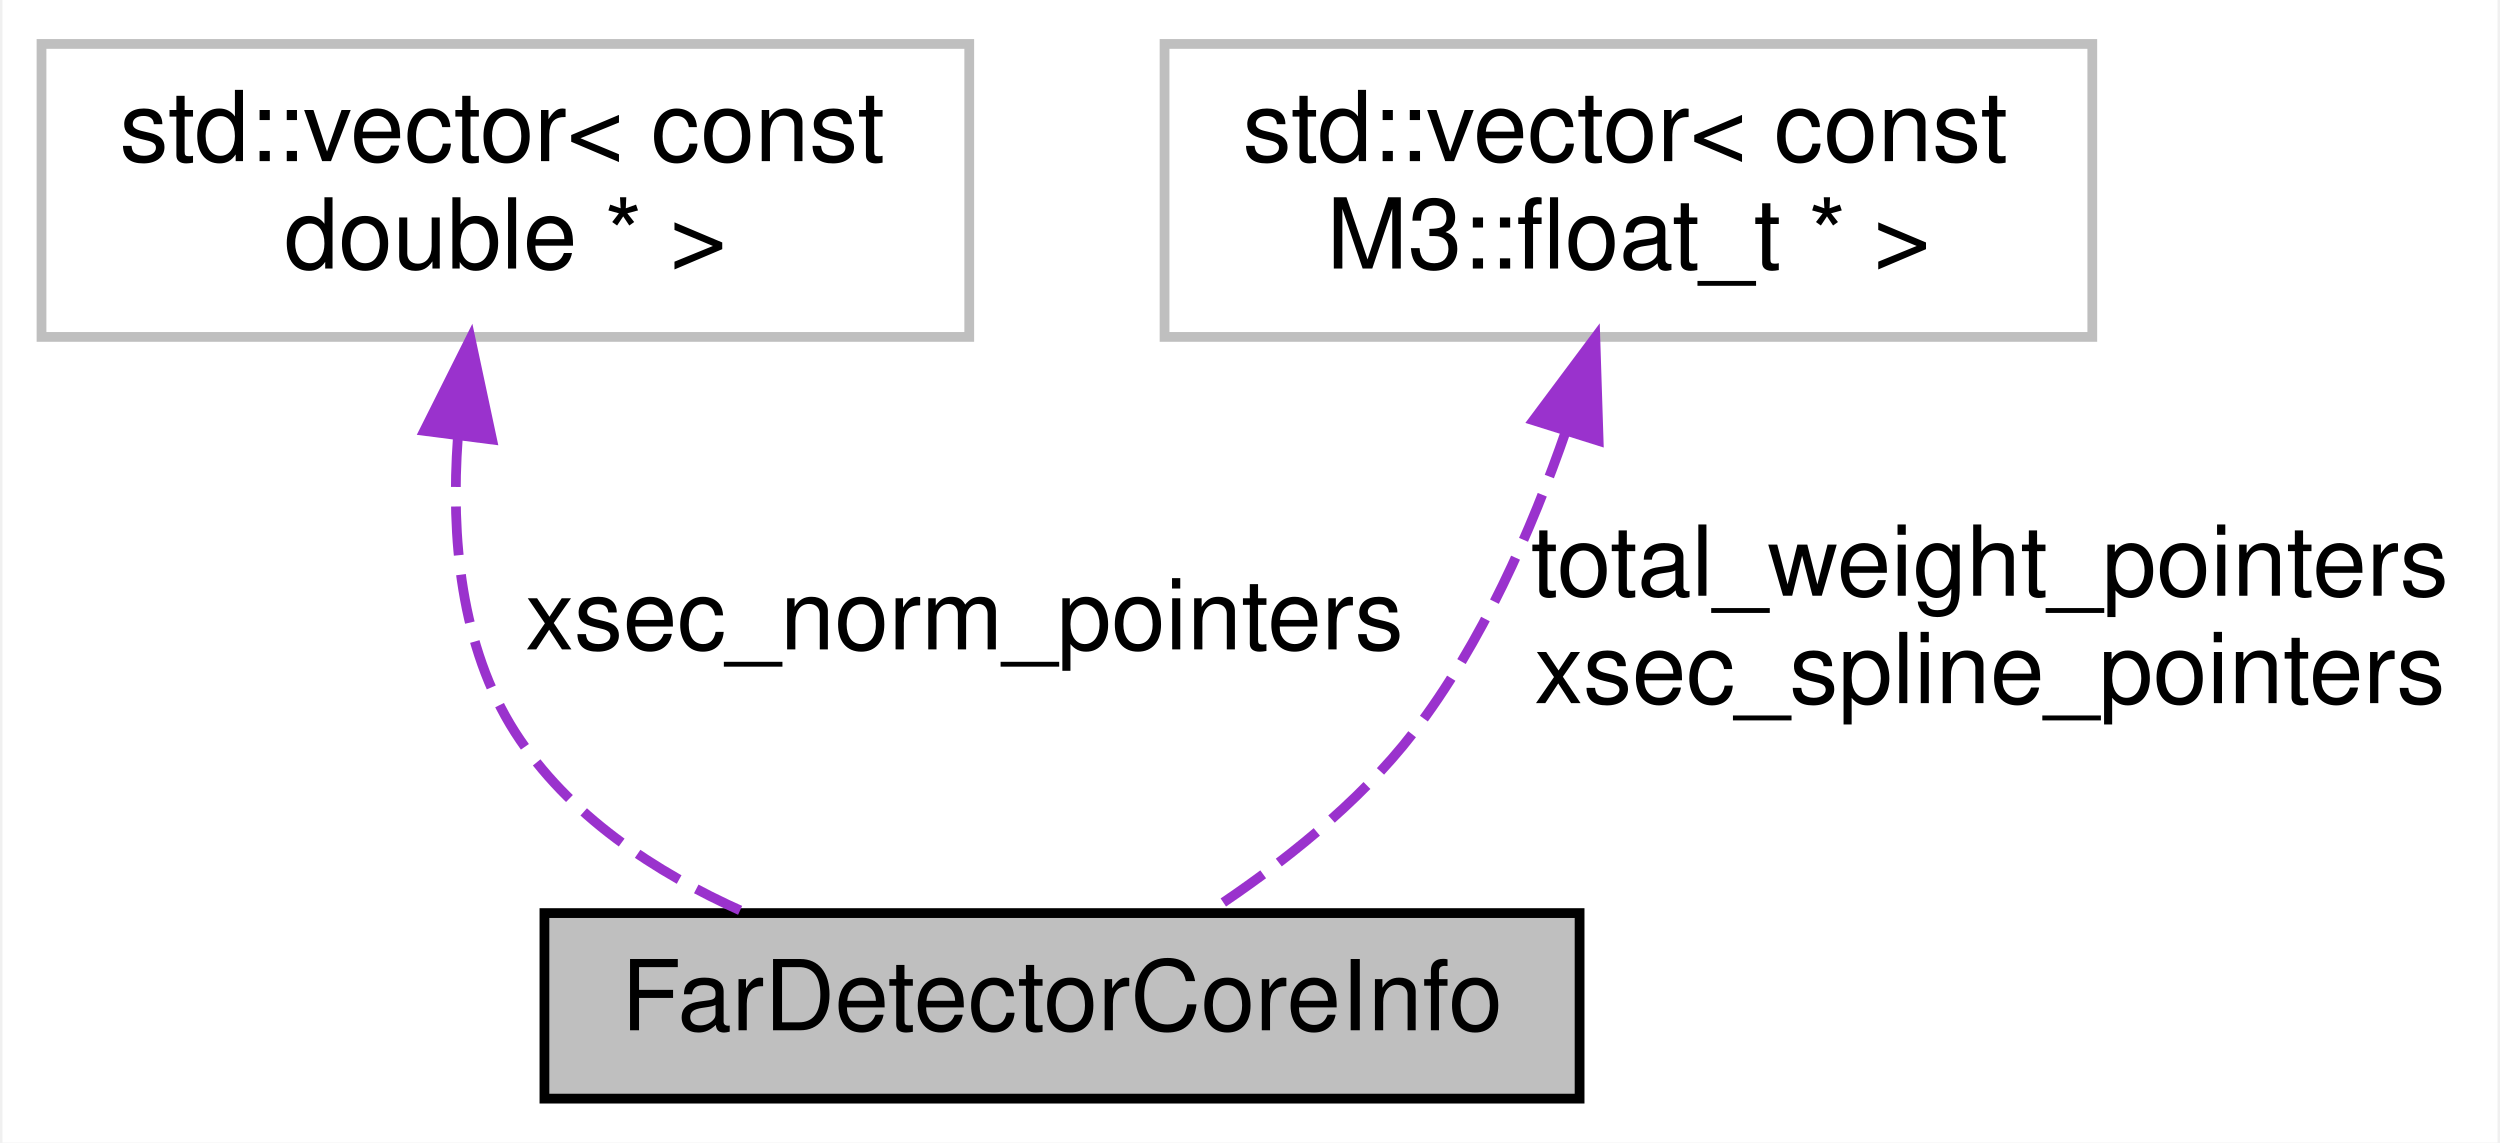
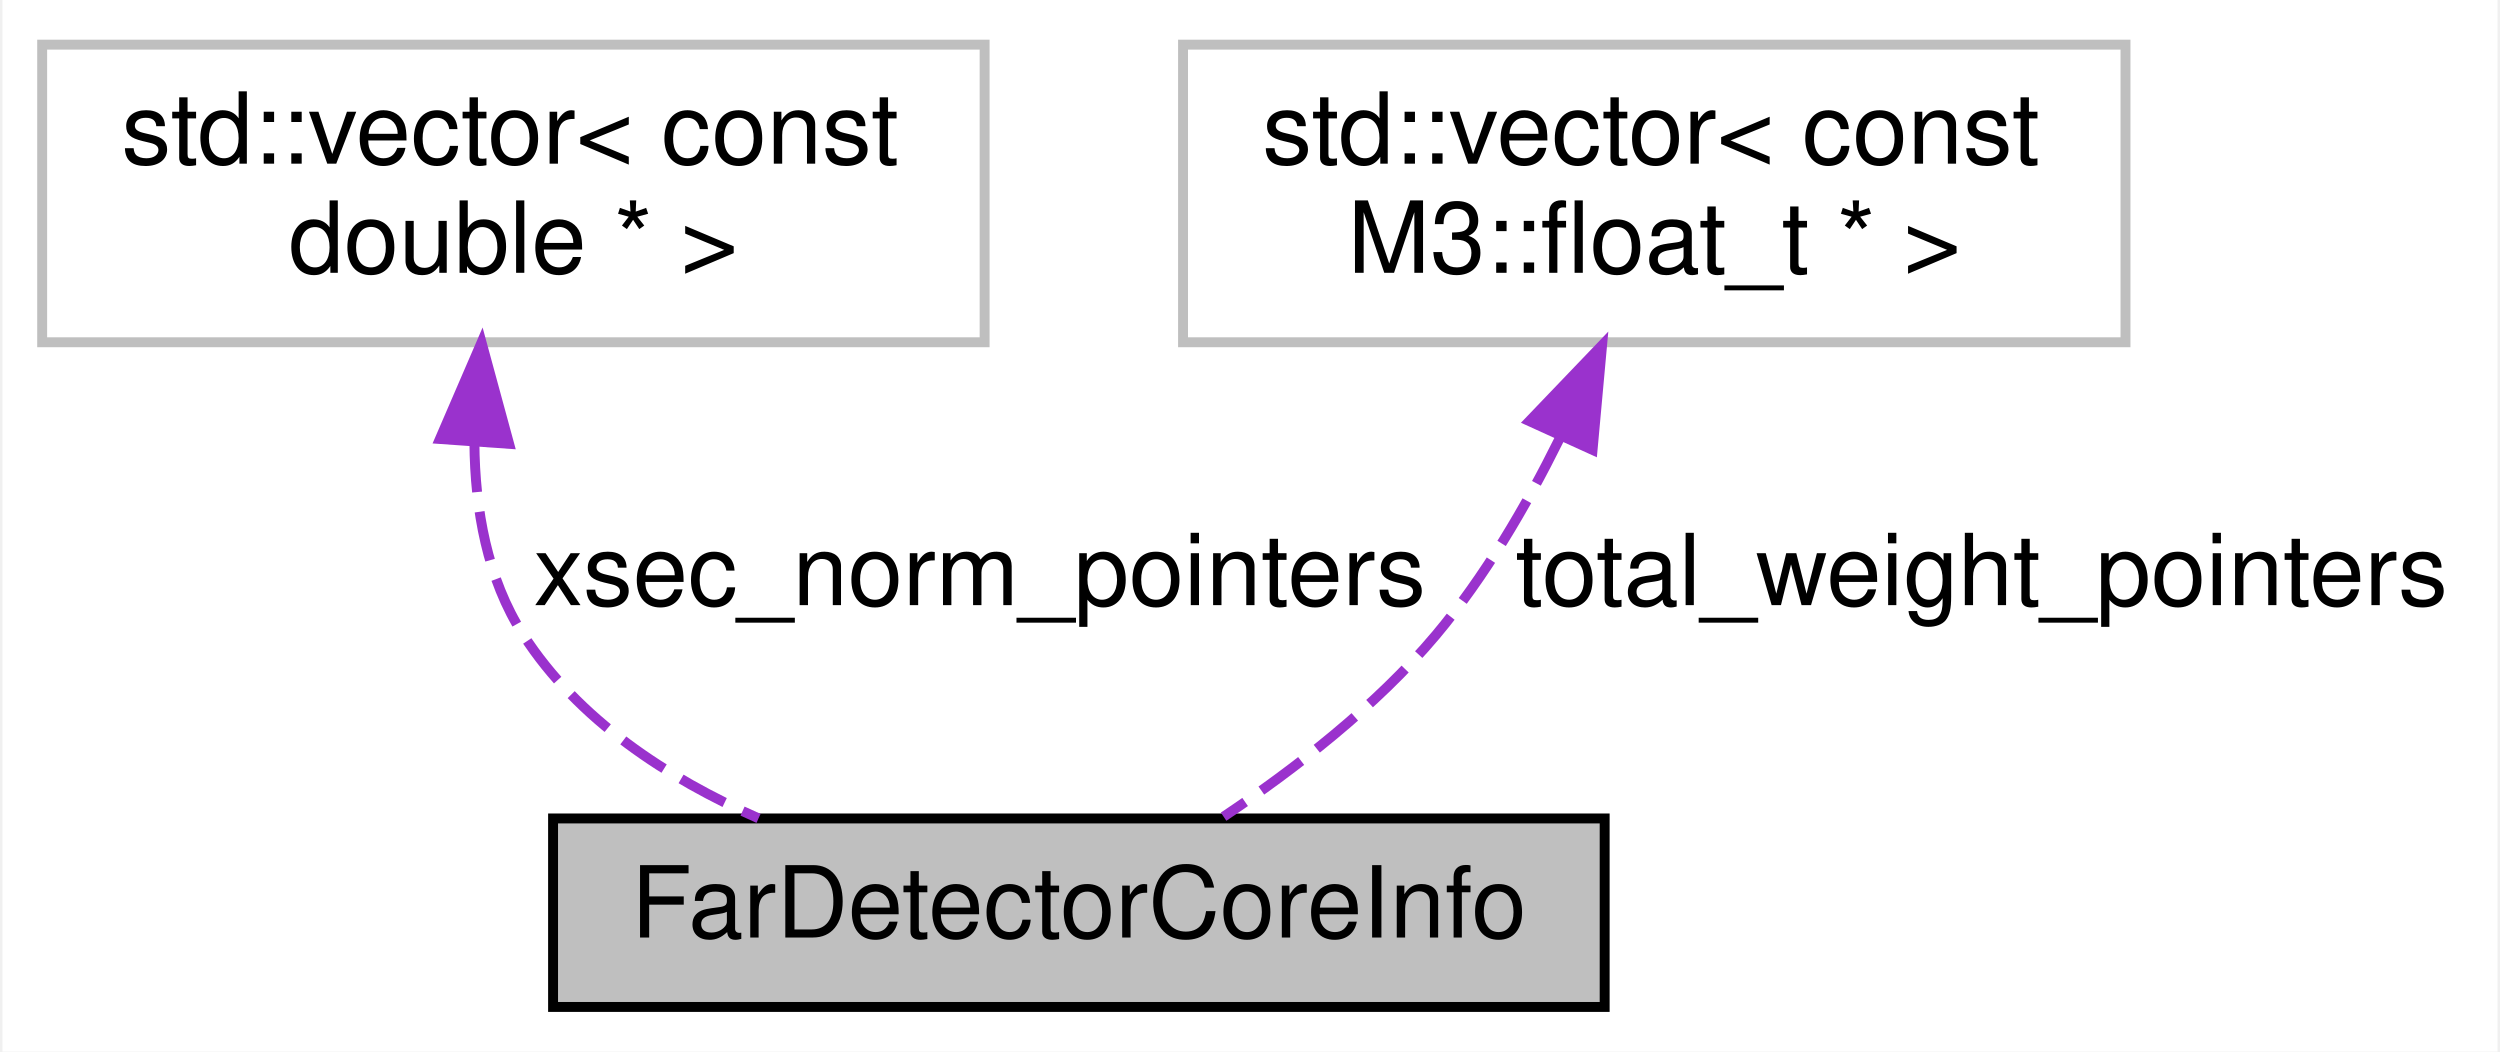
- <svg xmlns="http://www.w3.org/2000/svg" xmlns:xlink="http://www.w3.org/1999/xlink" width="256pt" height="117pt" viewBox="0.00 0.00 255.50 117.00">
-   <g id="graph0" class="graph" transform="scale(1 1) rotate(0) translate(4 113)">
-     <polygon fill="white" stroke="transparent" points="-4,4 -4,-113 251.5,-113 251.5,4 -4,4" />
+ <svg xmlns="http://www.w3.org/2000/svg" xmlns:xlink="http://www.w3.org/1999/xlink" width="252pt" height="106pt" viewBox="0.00 0.00 251.50 106.00">
+   <g id="graph0" class="graph" transform="scale(1 1) rotate(0) translate(4 102)">
+     <polygon fill="white" stroke="transparent" points="-4,4 -4,-102 247.5,-102 247.5,4 -4,4" />
    <g id="node1" class="node">
      <g id="a_node1">
        <a xlink:title="constructors are same for all three so put in here">
          <polygon fill="#bfbfbf" stroke="black" points="51.5,-0.5 51.5,-19.5 157.5,-19.5 157.5,-0.5 51.5,-0.5" />
          <text text-anchor="middle" x="104.5" y="-7.5" font-family="Helvetica" font-size="10.00">FarDetectorCoreInfo</text>
        </a>
      </g>
    </g>
    <g id="node2" class="node">
      <g id="a_node2">
        <a xlink:title=" ">
-           <polygon fill="white" stroke="#bfbfbf" points="0,-78.5 0,-108.5 95,-108.5 95,-78.5 0,-78.5" />
-           <text text-anchor="start" x="8" y="-96.5" font-family="Helvetica" font-size="10.00">std::vector&lt; const</text>
-           <text text-anchor="middle" x="47.5" y="-85.5" font-family="Helvetica" font-size="10.00"> double * &gt;</text>
+           <polygon fill="white" stroke="#bfbfbf" points="0,-67.5 0,-97.5 95,-97.5 95,-67.5 0,-67.5" />
+           <text text-anchor="start" x="8" y="-85.5" font-family="Helvetica" font-size="10.00">std::vector&lt; const</text>
+           <text text-anchor="middle" x="47.5" y="-74.5" font-family="Helvetica" font-size="10.00"> double * &gt;</text>
        </a>
      </g>
    </g>
    <g id="edge1" class="edge">
-       <path fill="none" stroke="#9a32cd" stroke-dasharray="5,2" d="M42.63,-68.13C41.91,-58.09 42.88,-46.78 48.5,-38 53.92,-29.55 62.79,-23.67 71.89,-19.62" />
-       <polygon fill="#9a32cd" stroke="#9a32cd" points="39.19,-68.88 43.93,-78.35 46.14,-67.99 39.19,-68.88" />
-       <text text-anchor="middle" x="94.5" y="-46.5" font-family="Helvetica" font-size="10.00"> xsec_norm_pointers</text>
+       <path fill="none" stroke="#9a32cd" stroke-dasharray="5,2" d="M43.57,-57.39C43.62,-50.67 44.85,-43.67 48.5,-38 53.99,-29.47 63,-23.56 72.21,-19.51" />
+       <polygon fill="#9a32cd" stroke="#9a32cd" points="40.09,-57.75 44.29,-67.48 47.07,-57.26 40.09,-57.75" />
+       <text text-anchor="middle" x="94.5" y="-41" font-family="Helvetica" font-size="10.00"> xsec_norm_pointers</text>
    </g>
    <g id="node3" class="node">
      <g id="a_node3">
        <a xlink:title=" ">
-           <polygon fill="white" stroke="#bfbfbf" points="115,-78.5 115,-108.5 210,-108.5 210,-78.5 115,-78.5" />
-           <text text-anchor="start" x="123" y="-96.5" font-family="Helvetica" font-size="10.00">std::vector&lt; const</text>
-           <text text-anchor="middle" x="162.5" y="-85.5" font-family="Helvetica" font-size="10.00"> M3::float_t * &gt;</text>
+           <polygon fill="white" stroke="#bfbfbf" points="115,-67.5 115,-97.5 210,-97.5 210,-67.5 115,-67.5" />
+           <text text-anchor="start" x="123" y="-85.5" font-family="Helvetica" font-size="10.00">std::vector&lt; const</text>
+           <text text-anchor="middle" x="162.5" y="-74.5" font-family="Helvetica" font-size="10.00"> M3::float_t * &gt;</text>
        </a>
      </g>
    </g>
    <g id="edge2" class="edge">
-       <path fill="none" stroke="#9a32cd" stroke-dasharray="5,2" d="M156.11,-68.9C152.59,-58.73 147.5,-47.1 140.5,-38 134.88,-30.69 126.79,-24.38 119.71,-19.71" />
-       <polygon fill="#9a32cd" stroke="#9a32cd" points="152.77,-69.96 159.11,-78.45 159.45,-67.86 152.77,-69.96" />
-       <text text-anchor="middle" x="199.5" y="-52" font-family="Helvetica" font-size="10.00"> total_weight_pointers</text>
-       <text text-anchor="middle" x="199.5" y="-41" font-family="Helvetica" font-size="10.00">xsec_spline_pointers</text>
+       <path fill="none" stroke="#9a32cd" stroke-dasharray="5,2" d="M152.92,-57.72C149.57,-50.95 145.4,-43.84 140.5,-38 134.48,-30.82 126.19,-24.43 119.09,-19.68" />
+       <polygon fill="#9a32cd" stroke="#9a32cd" points="149.91,-59.55 157.24,-67.2 156.28,-56.65 149.91,-59.55" />
+       <text text-anchor="middle" x="195.5" y="-41" font-family="Helvetica" font-size="10.00"> total_weight_pointers</text>
    </g>
  </g>
</svg>
